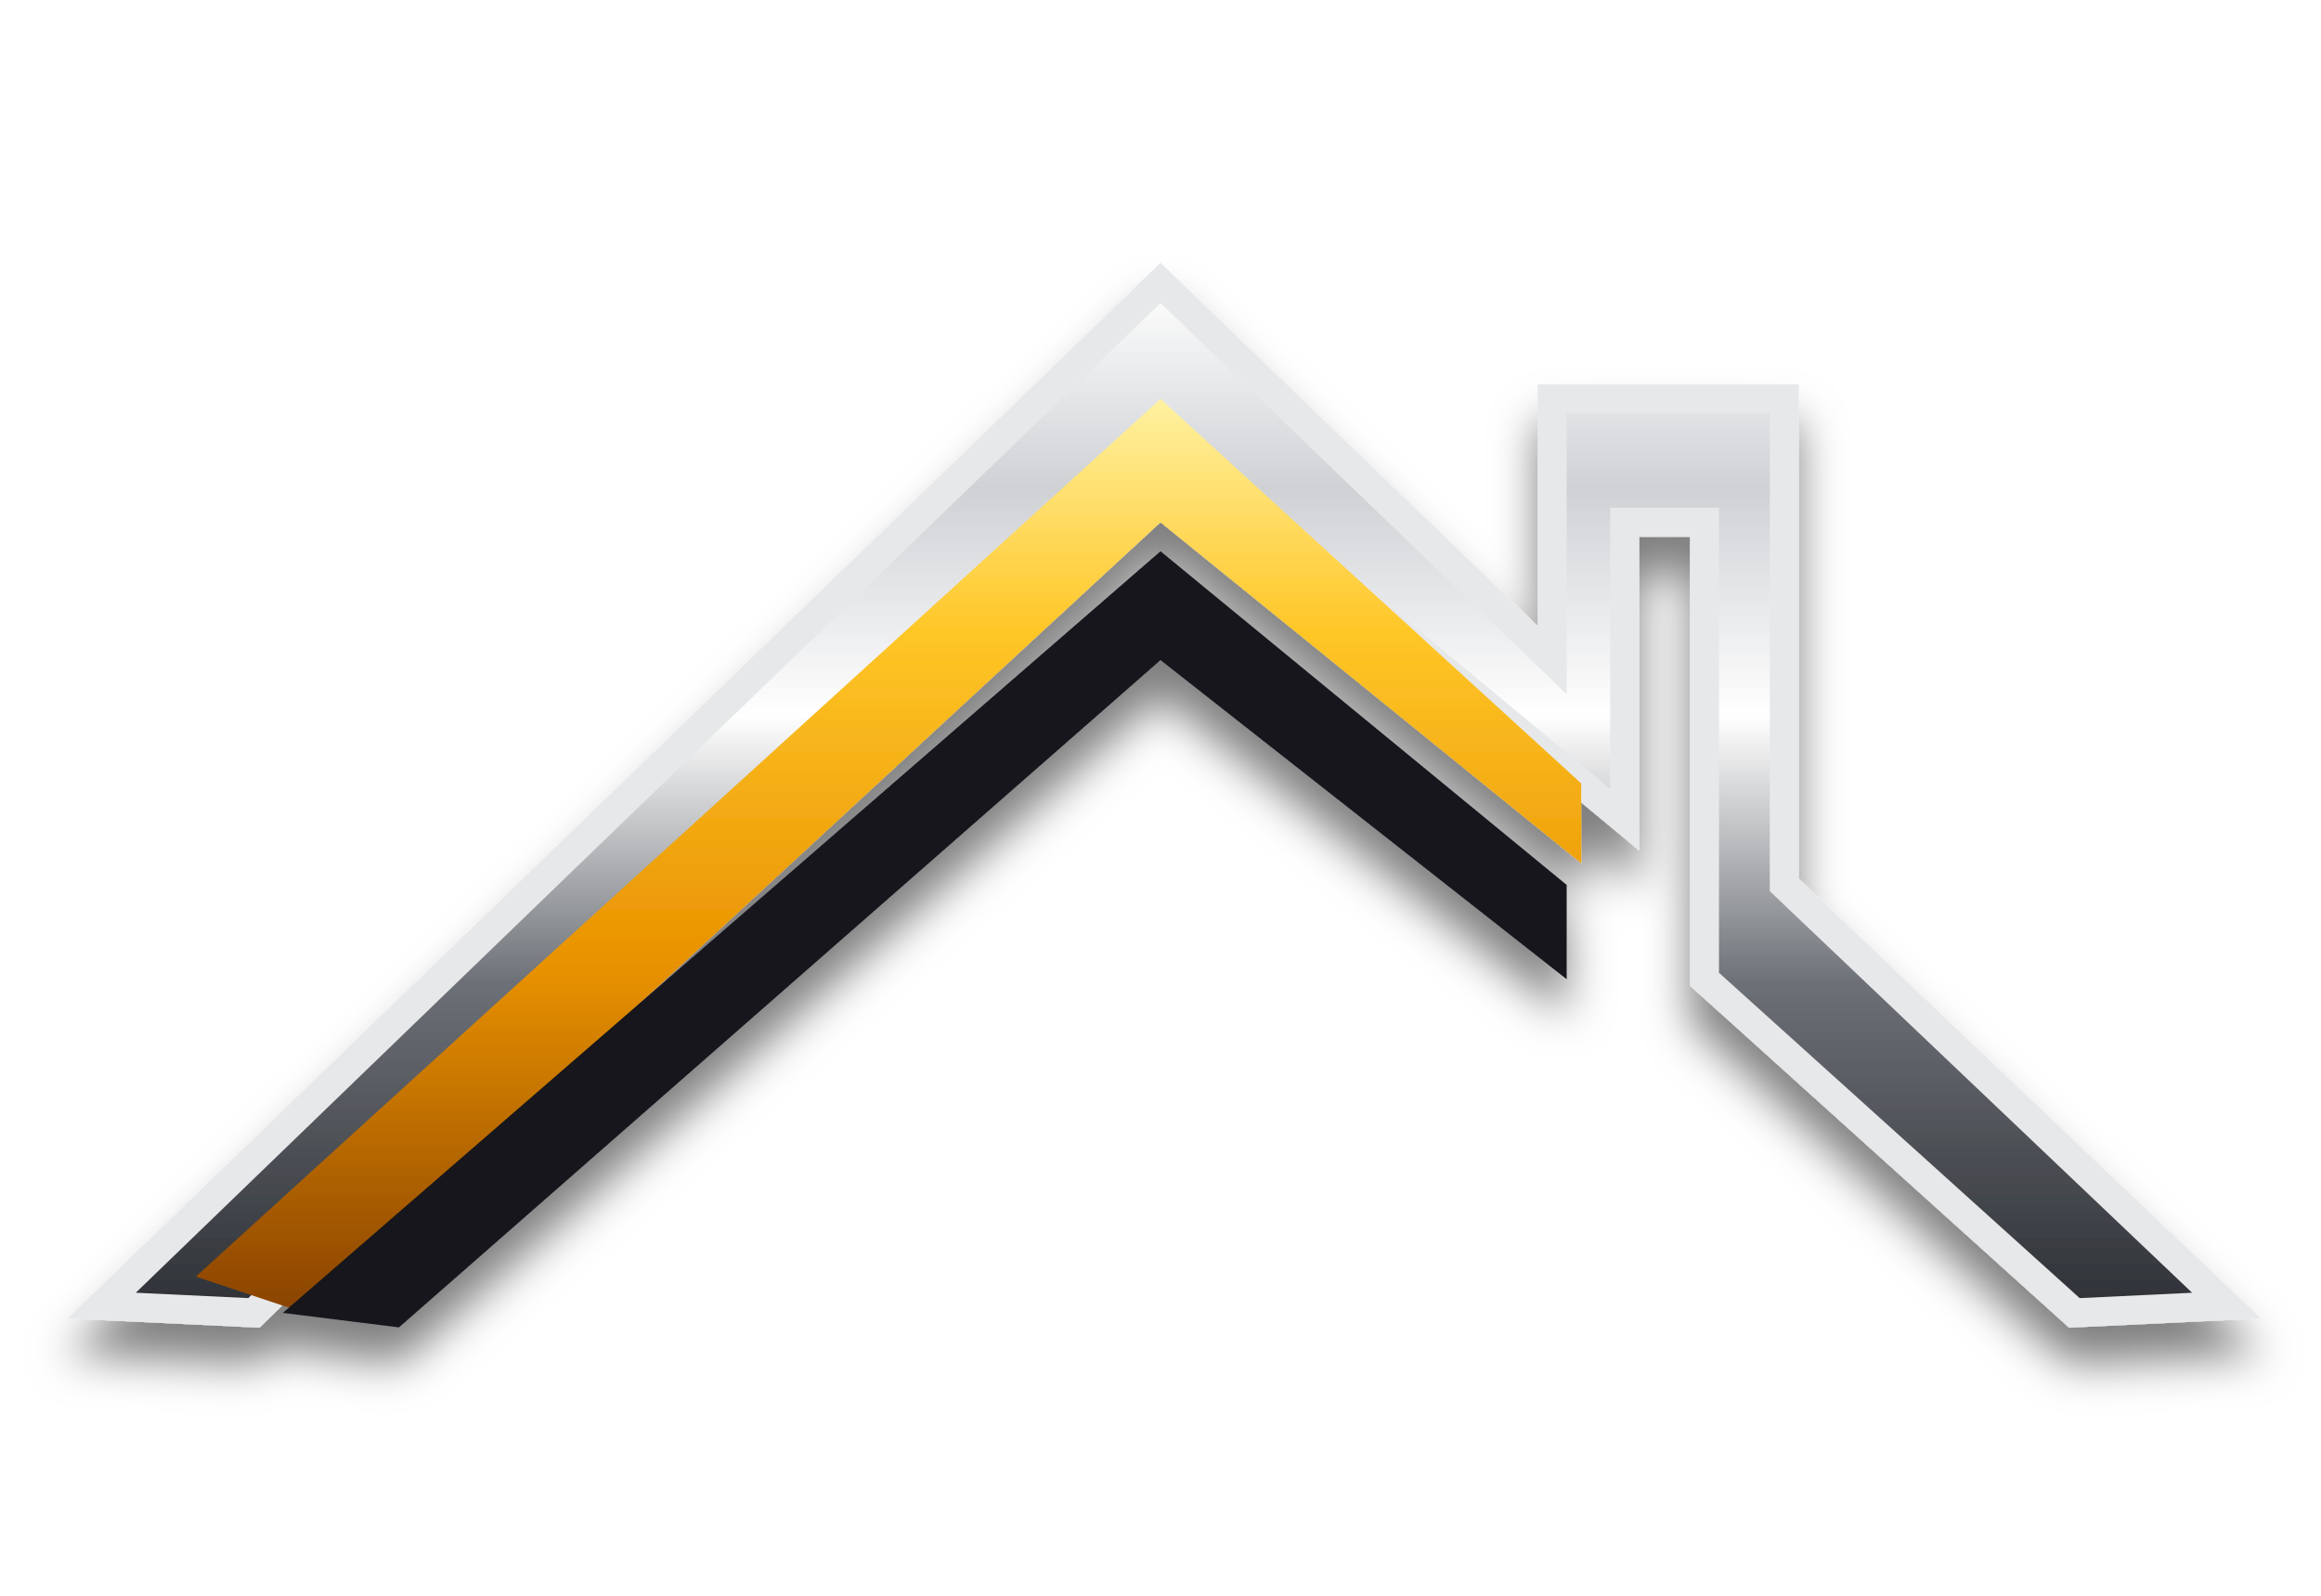
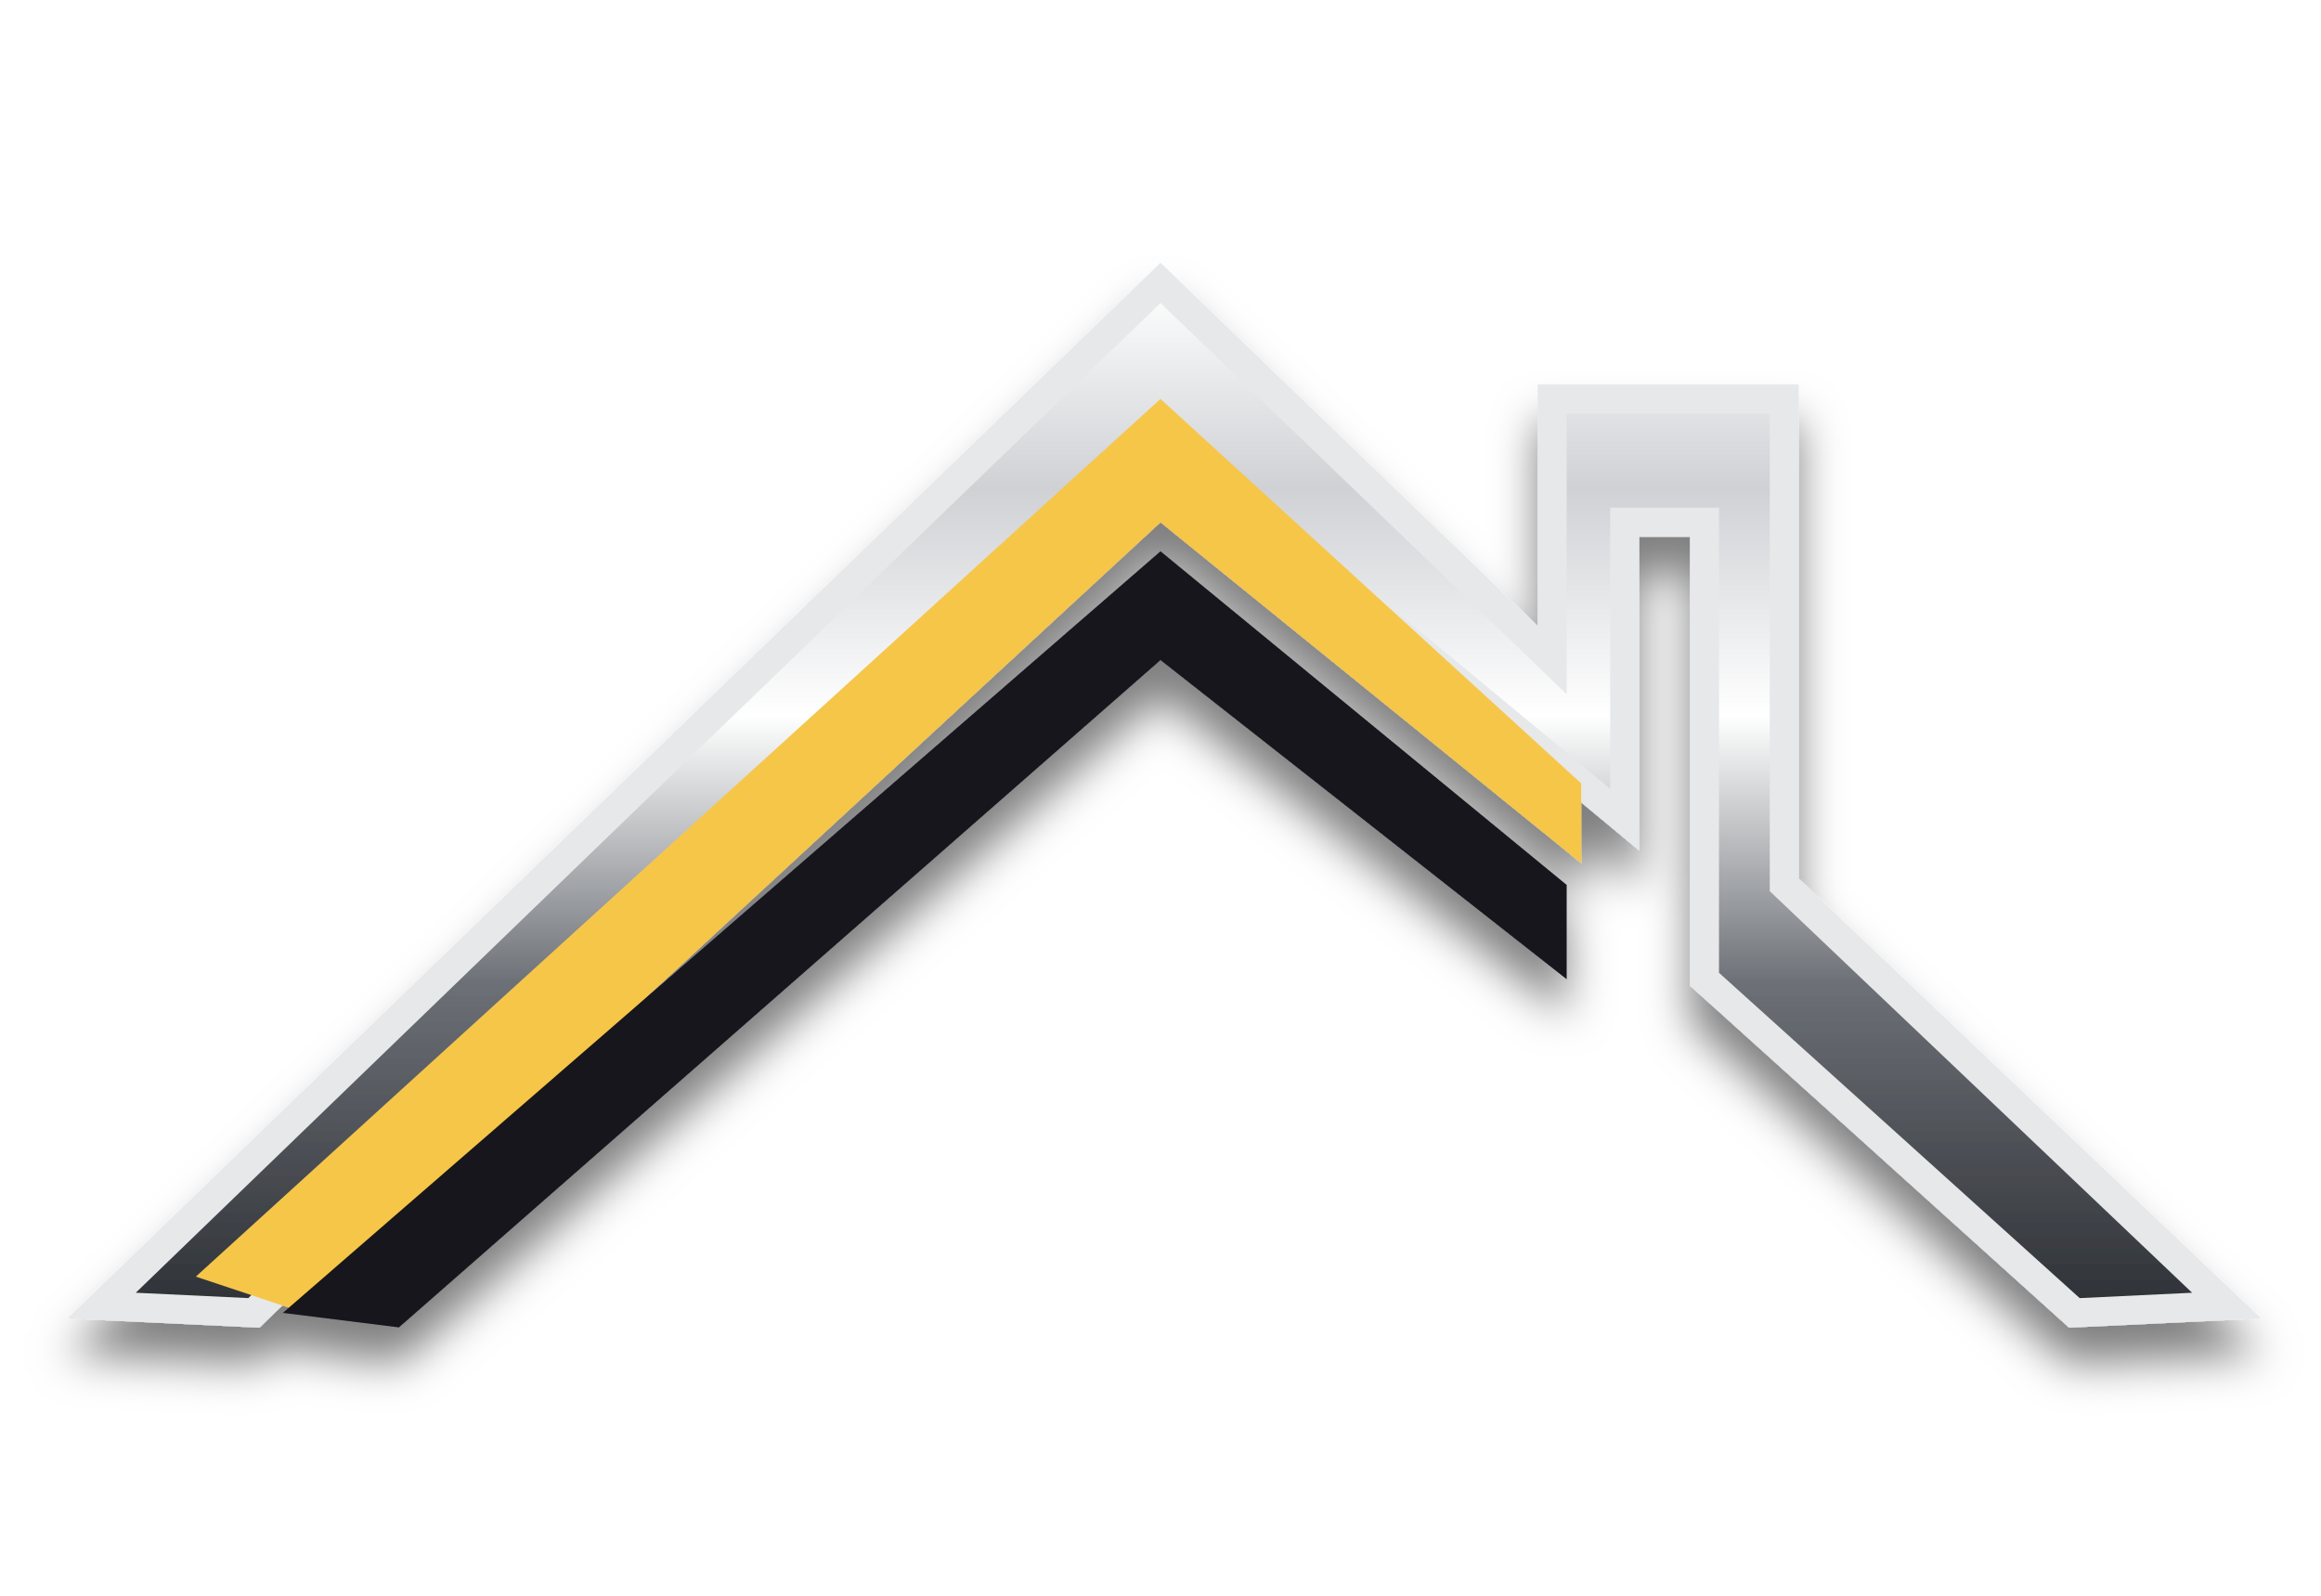
<svg xmlns="http://www.w3.org/2000/svg" viewBox="0 0 320 220" role="img" aria-label="Soluciones Fabrick">
  <defs>
    <linearGradient id="steel" x1="0" y1="0" x2="0" y2="1">
      <stop offset="0" stop-color="#fff" />
      <stop offset=".2" stop-color="#cfd1d5" />
      <stop offset=".42" stop-color="#fff" />
      <stop offset=".68" stop-color="#6c7076" />
      <stop offset="1" stop-color="#2d3035" />
    </linearGradient>
    <linearGradient id="gold" x1="0" y1="0" x2="0" y2="1">
      <stop offset="0" stop-color="#fff1a0" />
      <stop offset=".25" stop-color="#ffc728" />
      <stop offset=".62" stop-color="#e99200" />
      <stop offset="1" stop-color="#8a4300" />
    </linearGradient>
    <filter id="s" x="-20%" y="-20%" width="140%" height="150%">
      <feGaussianBlur in="SourceAlpha" stdDeviation="3" />
      <feOffset dy="5" />
      <feComponentTransfer>
        <feFuncA type="linear" slope=".5" />
      </feComponentTransfer>
      <feMerge>
        <feMergeNode />
        <feMergeNode in="SourceGraphic" />
      </feMerge>
    </filter>
  </defs>
  <g filter="url(#s)" stroke-linejoin="miter">
    <path d="M14 180 160 39 214 91 214 55 246 55 246 122 307 180 286 181 235 135 235 72 224 72 224 113 160 60 35 181Z" fill="url(#steel)" stroke="#e7e8ea" stroke-width="4" />
-     <path d="M27 176 160 55 218 108 218 119 160 72 42 181Z" fill="url(#gold)" />
+     <path d="M27 176 160 55 218 108 218 119 160 72 42 181Z" fill="#F6C64A" />
    <path d="M39 181 160 76 216 122 216 135 160 91 55 183Z" fill="#15171b" />
  </g>
</svg>
